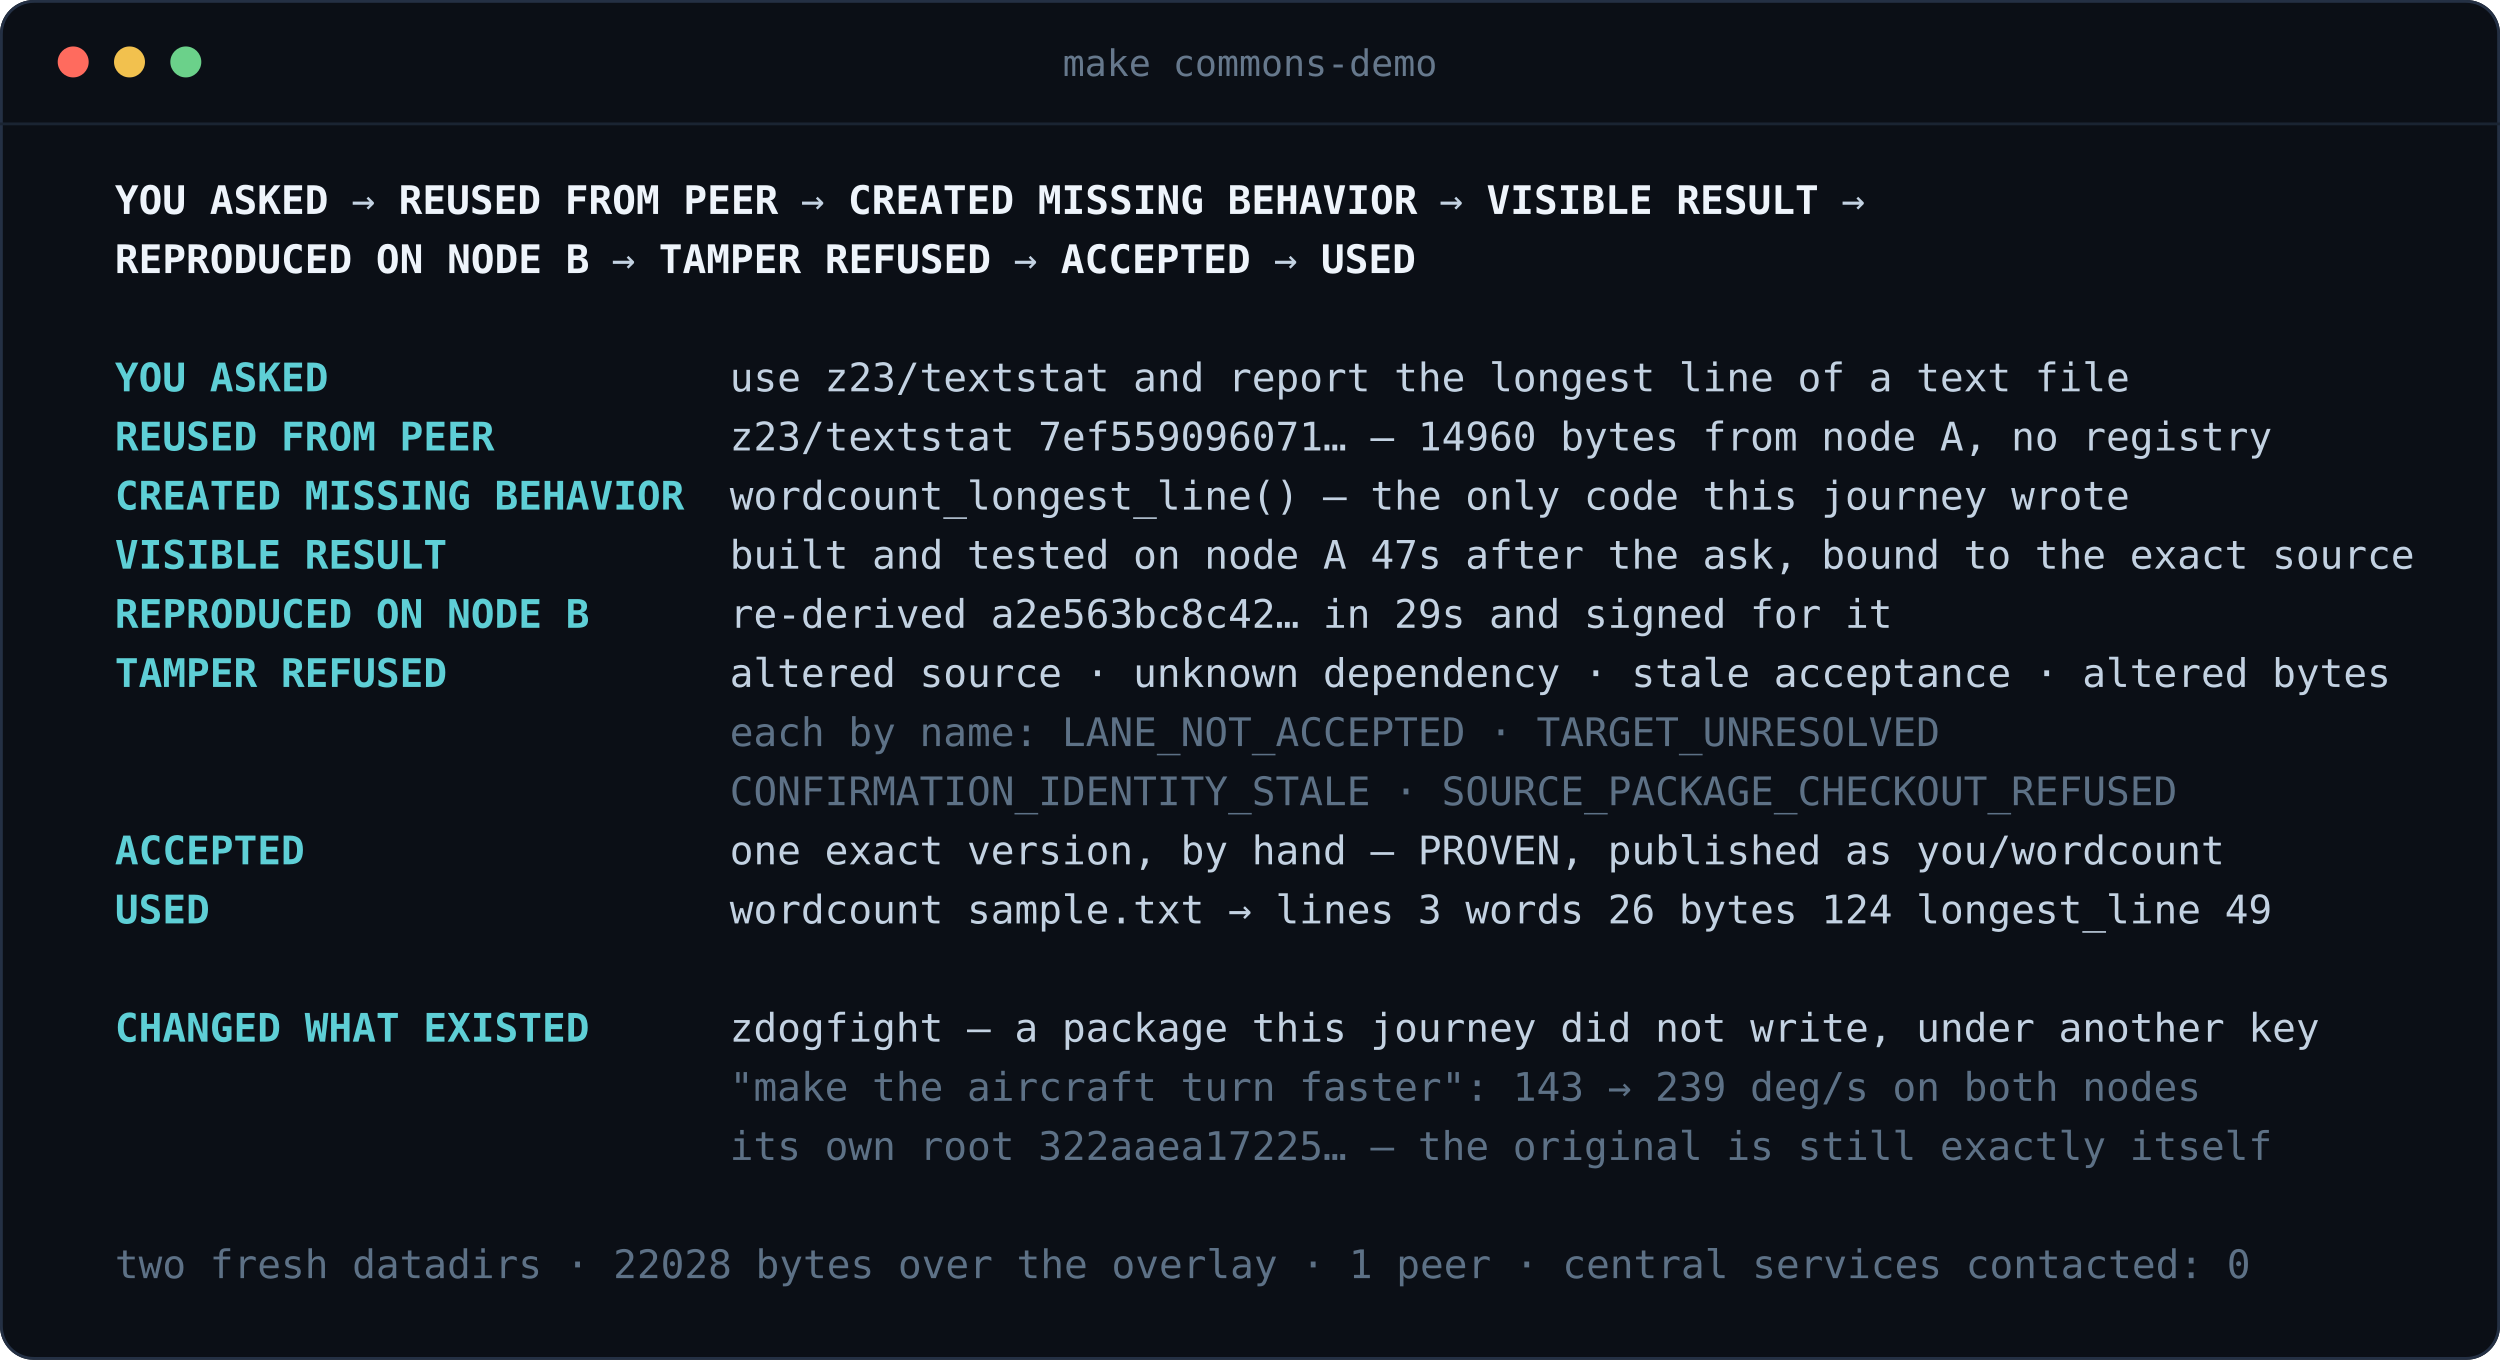
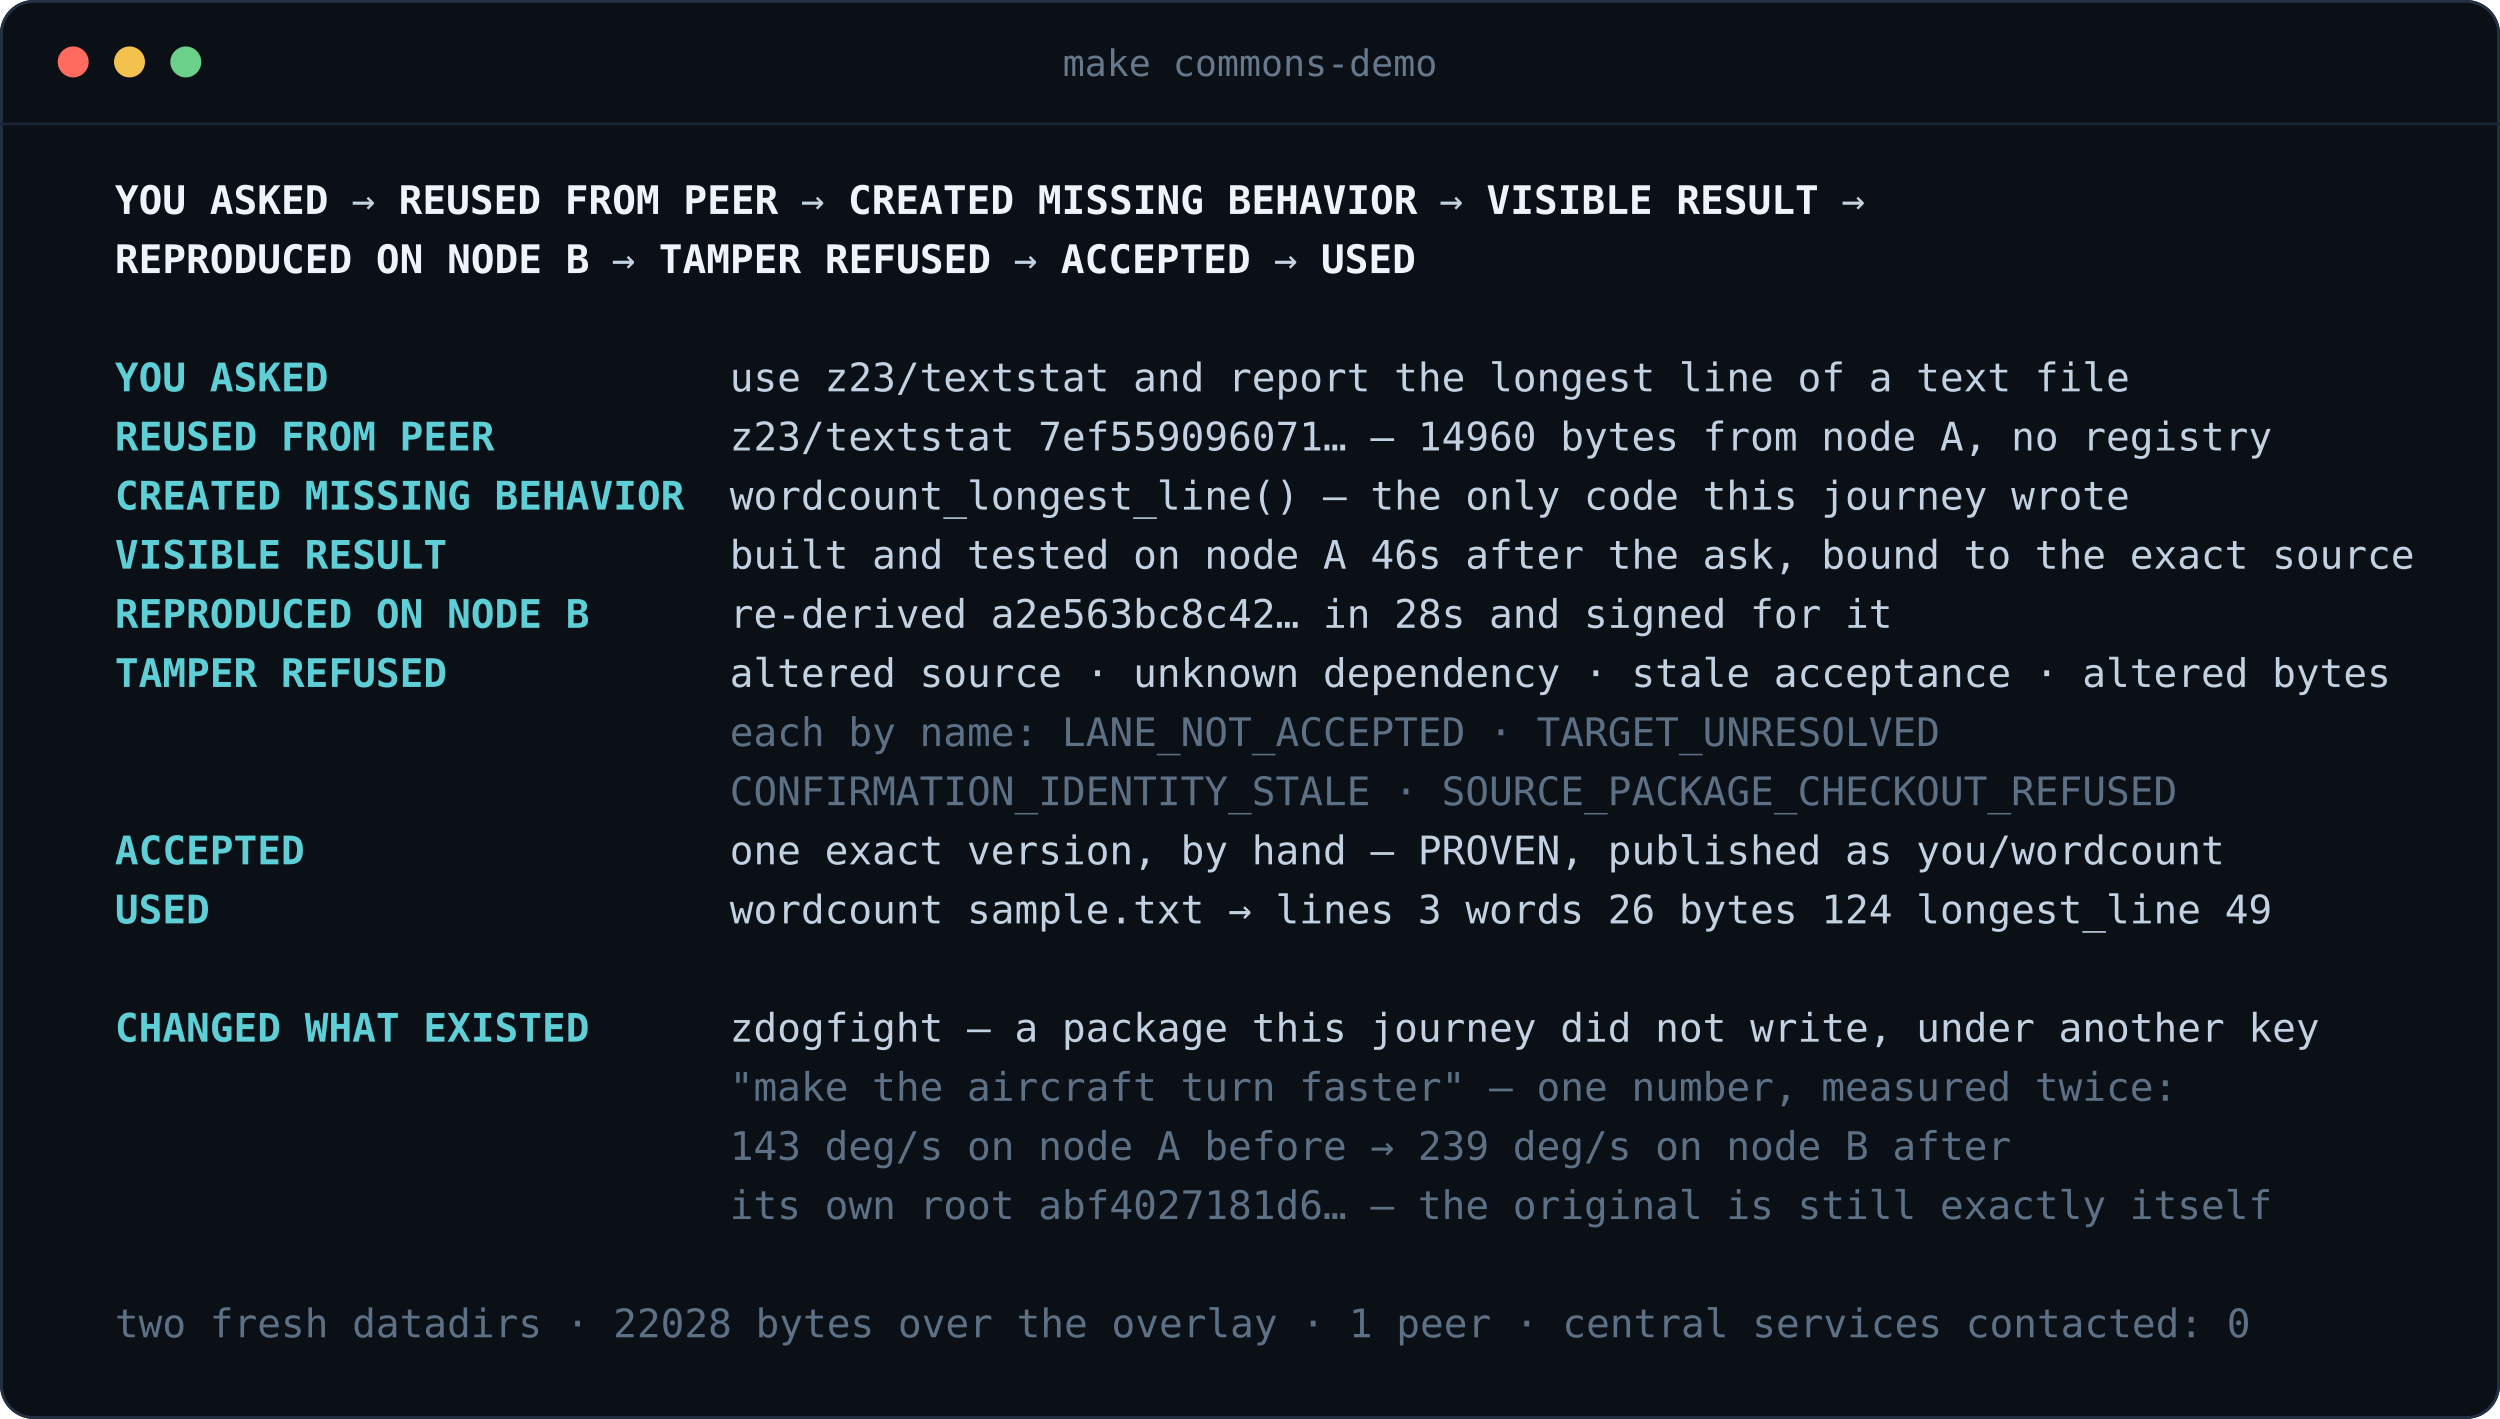
- <svg xmlns="http://www.w3.org/2000/svg" width="888" height="483" viewBox="0 0 888 483" role="img" aria-label="make commons-demo">
-   <rect width="888" height="483" rx="12" fill="#0b0f16" />
-   <rect x="0.5" y="0.5" width="887" height="482" rx="11.5" fill="none" stroke="#243044" />
+ <svg xmlns="http://www.w3.org/2000/svg" width="888" height="504" viewBox="0 0 888 504" role="img" aria-label="make commons-demo">
+   <rect width="888" height="504" rx="12" fill="#0b0f16" />
+   <rect x="0.5" y="0.5" width="887" height="503" rx="11.5" fill="none" stroke="#243044" />
  <path d="M0 44 h888" stroke="#1a2432" />
  <circle cx="26" cy="22" r="5.5" fill="#ff6b5e" />
  <circle cx="46" cy="22" r="5.5" fill="#f2c14e" />
  <circle cx="66" cy="22" r="5.5" fill="#6bd18a" />
  <text x="444" y="27" font-family="ui-monospace, SFMono-Regular, Menlo, Consolas, monospace" font-size="13" fill="#66788c" text-anchor="middle">make commons-demo</text>
  <text y="76" font-family="ui-monospace, SFMono-Regular, Menlo, Consolas, monospace" font-size="14" xml:space="preserve">
    <tspan x="40.8" textLength="75.6" lengthAdjust="spacing" fill="#eef4fb" font-weight="bold">YOU ASKED</tspan>
    <tspan x="116.4" textLength="25.2" lengthAdjust="spacing" fill="#c3d2e2"> → </tspan>
    <tspan x="141.6" textLength="134.4" lengthAdjust="spacing" fill="#eef4fb" font-weight="bold">REUSED FROM PEER</tspan>
    <tspan x="276.0" textLength="25.2" lengthAdjust="spacing" fill="#c3d2e2"> → </tspan>
    <tspan x="301.2" textLength="201.6" lengthAdjust="spacing" fill="#eef4fb" font-weight="bold">CREATED MISSING BEHAVIOR</tspan>
    <tspan x="502.8" textLength="25.2" lengthAdjust="spacing" fill="#c3d2e2"> → </tspan>
    <tspan x="528.0" textLength="117.6" lengthAdjust="spacing" fill="#eef4fb" font-weight="bold">VISIBLE RESULT</tspan>
    <tspan x="645.6" textLength="16.8" lengthAdjust="spacing" fill="#c3d2e2"> →</tspan>
  </text>
  <text y="97" font-family="ui-monospace, SFMono-Regular, Menlo, Consolas, monospace" font-size="14" xml:space="preserve">
    <tspan x="40.8" textLength="168.0" lengthAdjust="spacing" fill="#eef4fb" font-weight="bold">REPRODUCED ON NODE B</tspan>
    <tspan x="208.8" textLength="25.2" lengthAdjust="spacing" fill="#c3d2e2"> → </tspan>
    <tspan x="234.0" textLength="117.6" lengthAdjust="spacing" fill="#eef4fb" font-weight="bold">TAMPER REFUSED</tspan>
    <tspan x="351.6" textLength="25.2" lengthAdjust="spacing" fill="#c3d2e2"> → </tspan>
    <tspan x="376.8" textLength="67.2" lengthAdjust="spacing" fill="#eef4fb" font-weight="bold">ACCEPTED</tspan>
    <tspan x="444.0" textLength="25.2" lengthAdjust="spacing" fill="#c3d2e2"> → </tspan>
    <tspan x="469.2" textLength="33.6" lengthAdjust="spacing" fill="#eef4fb" font-weight="bold">USED</tspan>
  </text>
  <text y="118" font-family="ui-monospace, SFMono-Regular, Menlo, Consolas, monospace" font-size="14" xml:space="preserve" />
  <text y="139" font-family="ui-monospace, SFMono-Regular, Menlo, Consolas, monospace" font-size="14" xml:space="preserve">
    <tspan x="40.8" textLength="218.4" lengthAdjust="spacing" fill="#5ecfd6" font-weight="bold">YOU ASKED                 </tspan>
    <tspan x="259.2" textLength="495.6" lengthAdjust="spacing" fill="#c3d2e2">use z23/textstat and report the longest line of a text file</tspan>
  </text>
  <text y="160" font-family="ui-monospace, SFMono-Regular, Menlo, Consolas, monospace" font-size="14" xml:space="preserve">
    <tspan x="40.8" textLength="218.4" lengthAdjust="spacing" fill="#5ecfd6" font-weight="bold">REUSED FROM PEER          </tspan>
    <tspan x="259.2" textLength="546.0" lengthAdjust="spacing" fill="#c3d2e2">z23/textstat 7ef559096071… — 14960 bytes from node A, no registry</tspan>
  </text>
  <text y="181" font-family="ui-monospace, SFMono-Regular, Menlo, Consolas, monospace" font-size="14" xml:space="preserve">
    <tspan x="40.8" textLength="218.4" lengthAdjust="spacing" fill="#5ecfd6" font-weight="bold">CREATED MISSING BEHAVIOR  </tspan>
    <tspan x="259.2" textLength="495.6" lengthAdjust="spacing" fill="#c3d2e2">wordcount_longest_line() — the only code this journey wrote</tspan>
  </text>
  <text y="202" font-family="ui-monospace, SFMono-Regular, Menlo, Consolas, monospace" font-size="14" xml:space="preserve">
    <tspan x="40.8" textLength="218.4" lengthAdjust="spacing" fill="#5ecfd6" font-weight="bold">VISIBLE RESULT            </tspan>
-     <tspan x="259.2" textLength="596.4" lengthAdjust="spacing" fill="#c3d2e2">built and tested on node A 47s after the ask, bound to the exact source</tspan>
+     <tspan x="259.2" textLength="596.4" lengthAdjust="spacing" fill="#c3d2e2">built and tested on node A 46s after the ask, bound to the exact source</tspan>
  </text>
  <text y="223" font-family="ui-monospace, SFMono-Regular, Menlo, Consolas, monospace" font-size="14" xml:space="preserve">
    <tspan x="40.8" textLength="218.4" lengthAdjust="spacing" fill="#5ecfd6" font-weight="bold">REPRODUCED ON NODE B      </tspan>
-     <tspan x="259.2" textLength="411.6" lengthAdjust="spacing" fill="#c3d2e2">re-derived a2e563bc8c42… in 29s and signed for it</tspan>
+     <tspan x="259.2" textLength="411.6" lengthAdjust="spacing" fill="#c3d2e2">re-derived a2e563bc8c42… in 28s and signed for it</tspan>
  </text>
  <text y="244" font-family="ui-monospace, SFMono-Regular, Menlo, Consolas, monospace" font-size="14" xml:space="preserve">
    <tspan x="40.8" textLength="218.4" lengthAdjust="spacing" fill="#5ecfd6" font-weight="bold">TAMPER REFUSED            </tspan>
    <tspan x="259.2" textLength="588.0" lengthAdjust="spacing" fill="#c3d2e2">altered source · unknown dependency · stale acceptance · altered bytes</tspan>
  </text>
  <text y="265" font-family="ui-monospace, SFMono-Regular, Menlo, Consolas, monospace" font-size="14" xml:space="preserve">
    <tspan x="259.2" textLength="428.4" lengthAdjust="spacing" fill="#5d7186">each by name: LANE_NOT_ACCEPTED · TARGET_UNRESOLVED</tspan>
  </text>
  <text y="286" font-family="ui-monospace, SFMono-Regular, Menlo, Consolas, monospace" font-size="14" xml:space="preserve">
    <tspan x="259.2" textLength="512.4" lengthAdjust="spacing" fill="#5d7186">CONFIRMATION_IDENTITY_STALE · SOURCE_PACKAGE_CHECKOUT_REFUSED</tspan>
  </text>
  <text y="307" font-family="ui-monospace, SFMono-Regular, Menlo, Consolas, monospace" font-size="14" xml:space="preserve">
    <tspan x="40.8" textLength="218.4" lengthAdjust="spacing" fill="#5ecfd6" font-weight="bold">ACCEPTED                  </tspan>
    <tspan x="259.2" textLength="529.2" lengthAdjust="spacing" fill="#c3d2e2">one exact version, by hand — PROVEN, published as you/wordcount</tspan>
  </text>
  <text y="328" font-family="ui-monospace, SFMono-Regular, Menlo, Consolas, monospace" font-size="14" xml:space="preserve">
    <tspan x="40.8" textLength="218.4" lengthAdjust="spacing" fill="#5ecfd6" font-weight="bold">USED                      </tspan>
    <tspan x="259.2" textLength="546.0" lengthAdjust="spacing" fill="#c3d2e2">wordcount sample.txt → lines 3 words 26 bytes 124 longest_line 49</tspan>
  </text>
  <text y="349" font-family="ui-monospace, SFMono-Regular, Menlo, Consolas, monospace" font-size="14" xml:space="preserve" />
  <text y="370" font-family="ui-monospace, SFMono-Regular, Menlo, Consolas, monospace" font-size="14" xml:space="preserve">
    <tspan x="40.8" textLength="218.4" lengthAdjust="spacing" fill="#5ecfd6" font-weight="bold">CHANGED WHAT EXISTED      </tspan>
    <tspan x="259.2" textLength="562.8" lengthAdjust="spacing" fill="#c3d2e2">zdogfight — a package this journey did not write, under another key</tspan>
  </text>
  <text y="391" font-family="ui-monospace, SFMono-Regular, Menlo, Consolas, monospace" font-size="14" xml:space="preserve">
-     <tspan x="259.2" textLength="520.8" lengthAdjust="spacing" fill="#5d7186">"make the aircraft turn faster": 143 → 239 deg/s on both nodes</tspan>
+     <tspan x="259.2" textLength="512.4" lengthAdjust="spacing" fill="#5d7186">"make the aircraft turn faster" — one number, measured twice:</tspan>
  </text>
  <text y="412" font-family="ui-monospace, SFMono-Regular, Menlo, Consolas, monospace" font-size="14" xml:space="preserve">
-     <tspan x="259.2" textLength="546.0" lengthAdjust="spacing" fill="#5d7186">its own root 322aaea17225… — the original is still exactly itself</tspan>
+     <tspan x="259.2" textLength="453.6" lengthAdjust="spacing" fill="#5d7186">143 deg/s on node A before → 239 deg/s on node B after</tspan>
  </text>
-   <text y="433" font-family="ui-monospace, SFMono-Regular, Menlo, Consolas, monospace" font-size="14" xml:space="preserve" />
-   <text y="454" font-family="ui-monospace, SFMono-Regular, Menlo, Consolas, monospace" font-size="14" xml:space="preserve">
+   <text y="433" font-family="ui-monospace, SFMono-Regular, Menlo, Consolas, monospace" font-size="14" xml:space="preserve">
+     <tspan x="259.2" textLength="546.0" lengthAdjust="spacing" fill="#5d7186">its own root abf4027181d6… — the original is still exactly itself</tspan>
+   </text>
+   <text y="454" font-family="ui-monospace, SFMono-Regular, Menlo, Consolas, monospace" font-size="14" xml:space="preserve" />
+   <text y="475" font-family="ui-monospace, SFMono-Regular, Menlo, Consolas, monospace" font-size="14" xml:space="preserve">
    <tspan x="40.8" textLength="756.0" lengthAdjust="spacing" fill="#5d7186">two fresh datadirs · 22028 bytes over the overlay · 1 peer · central services contacted: 0</tspan>
  </text>
</svg>
